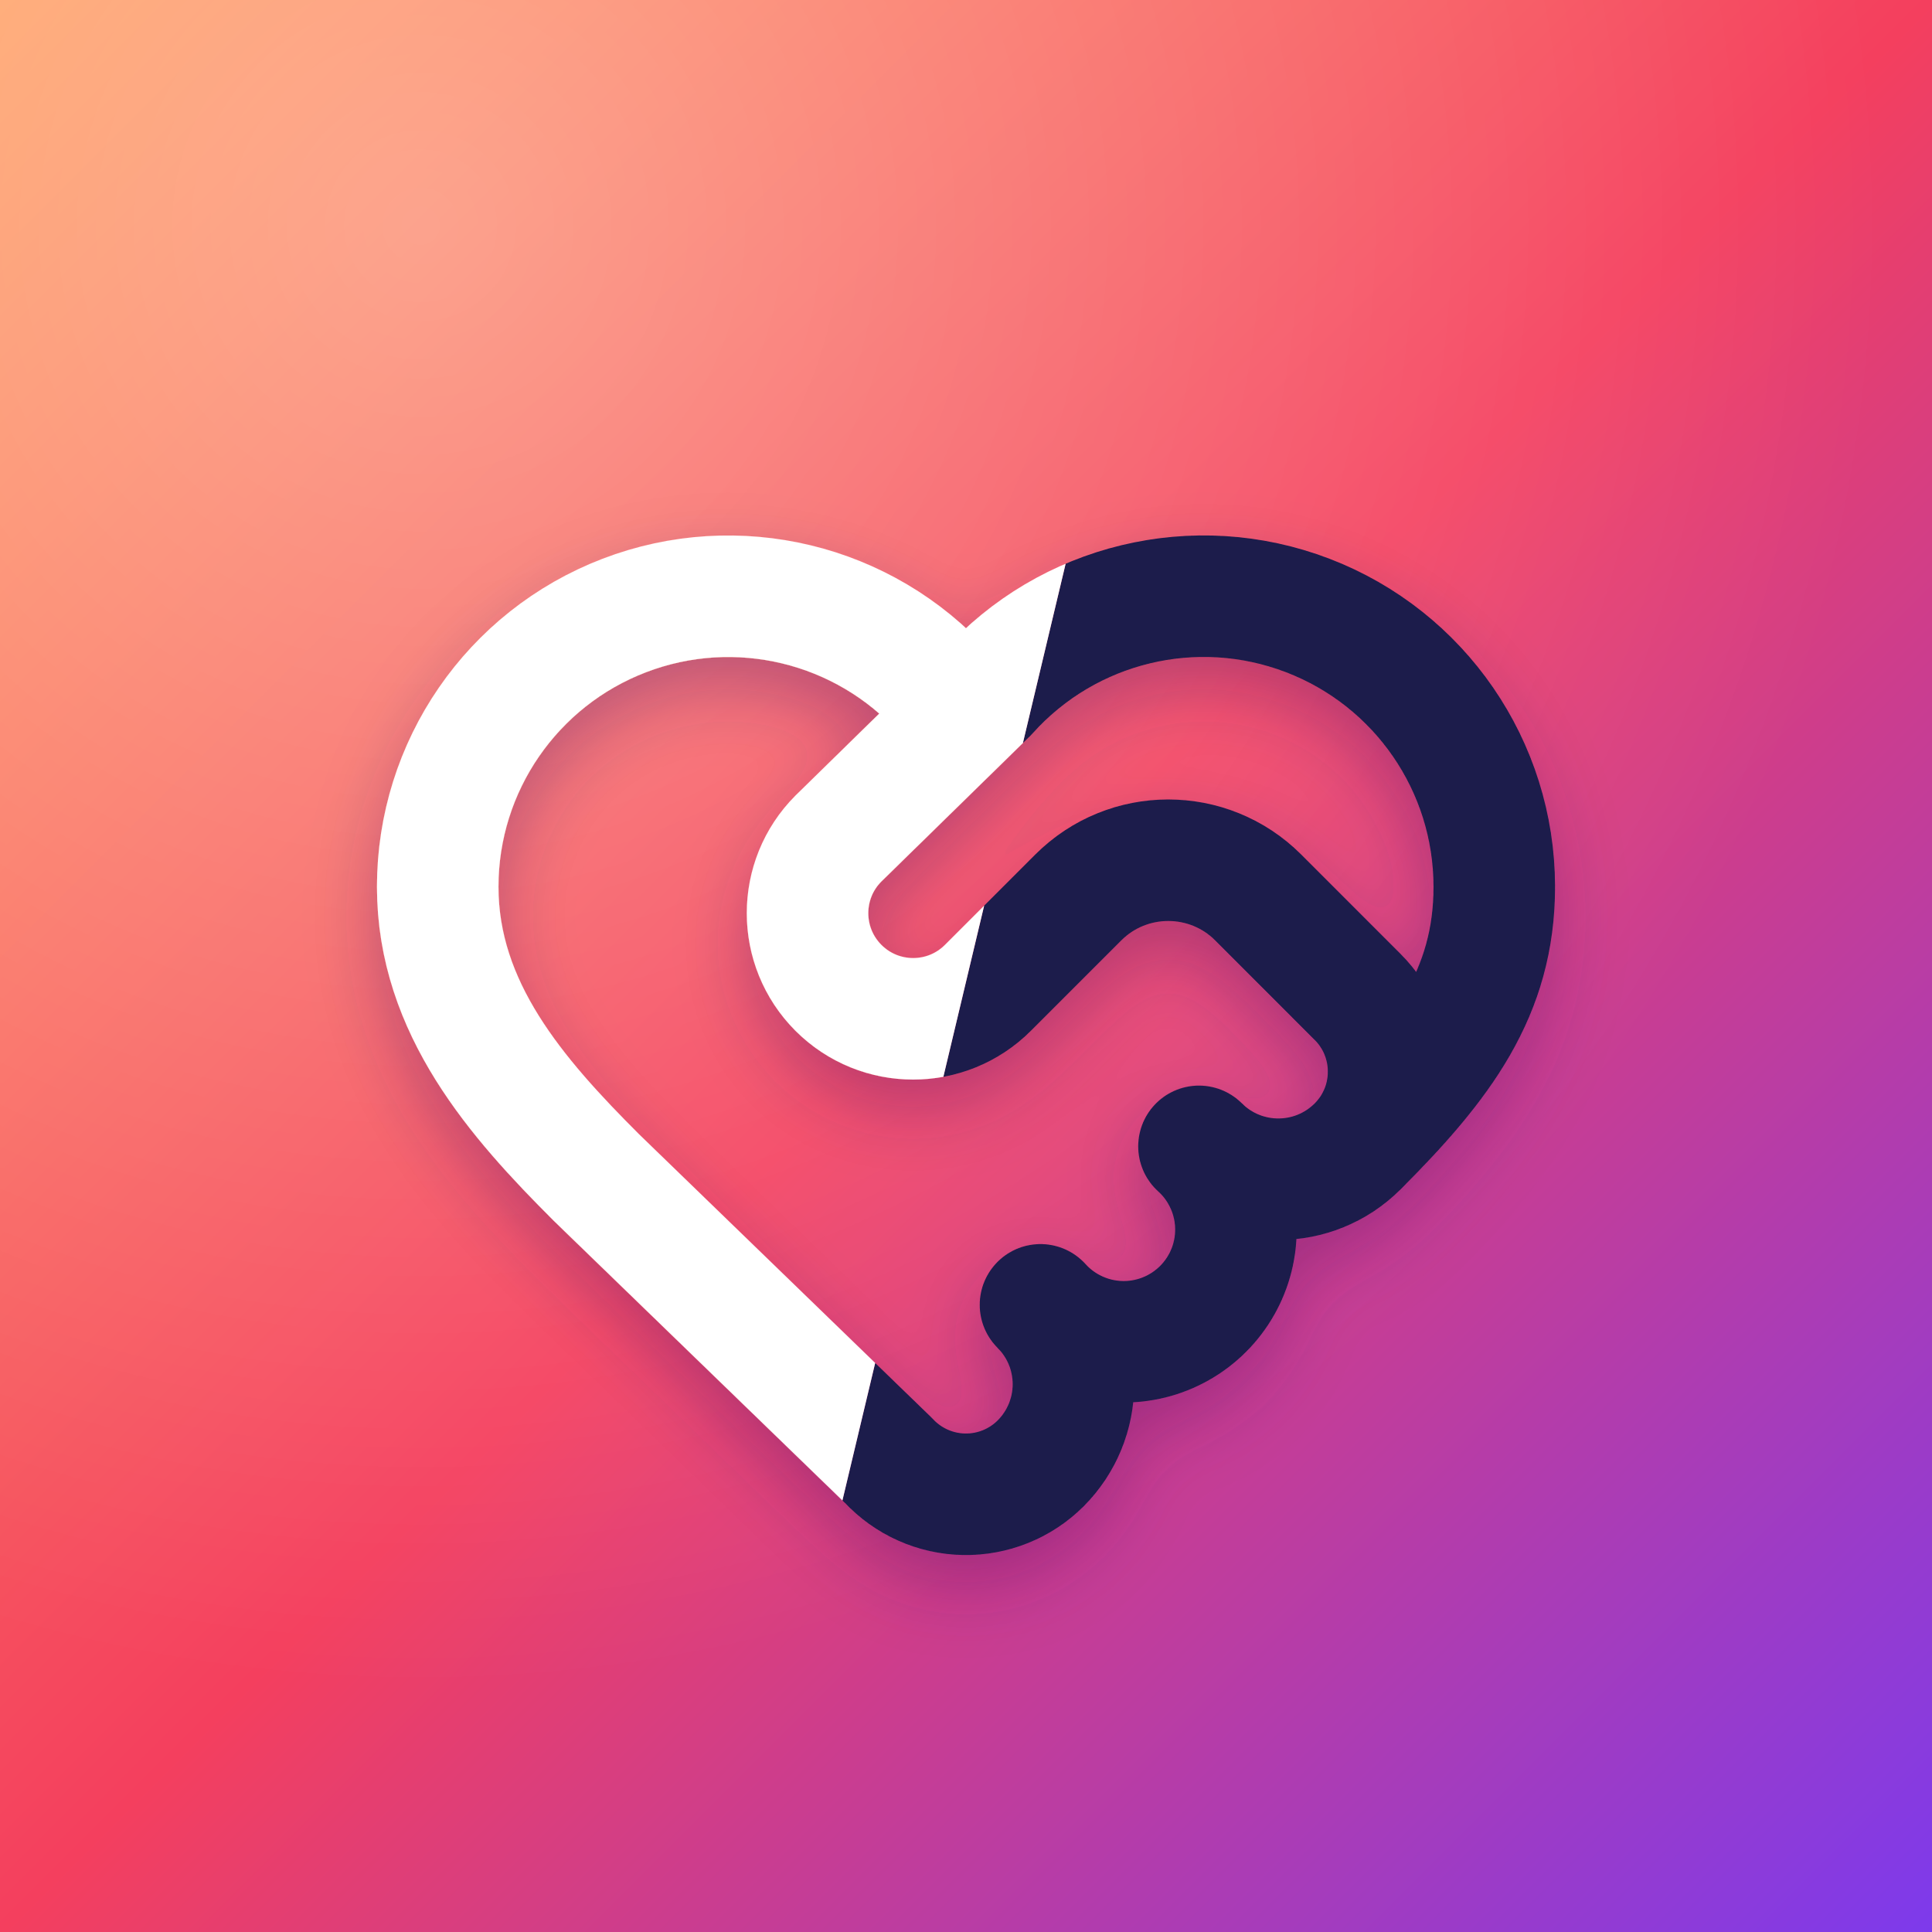
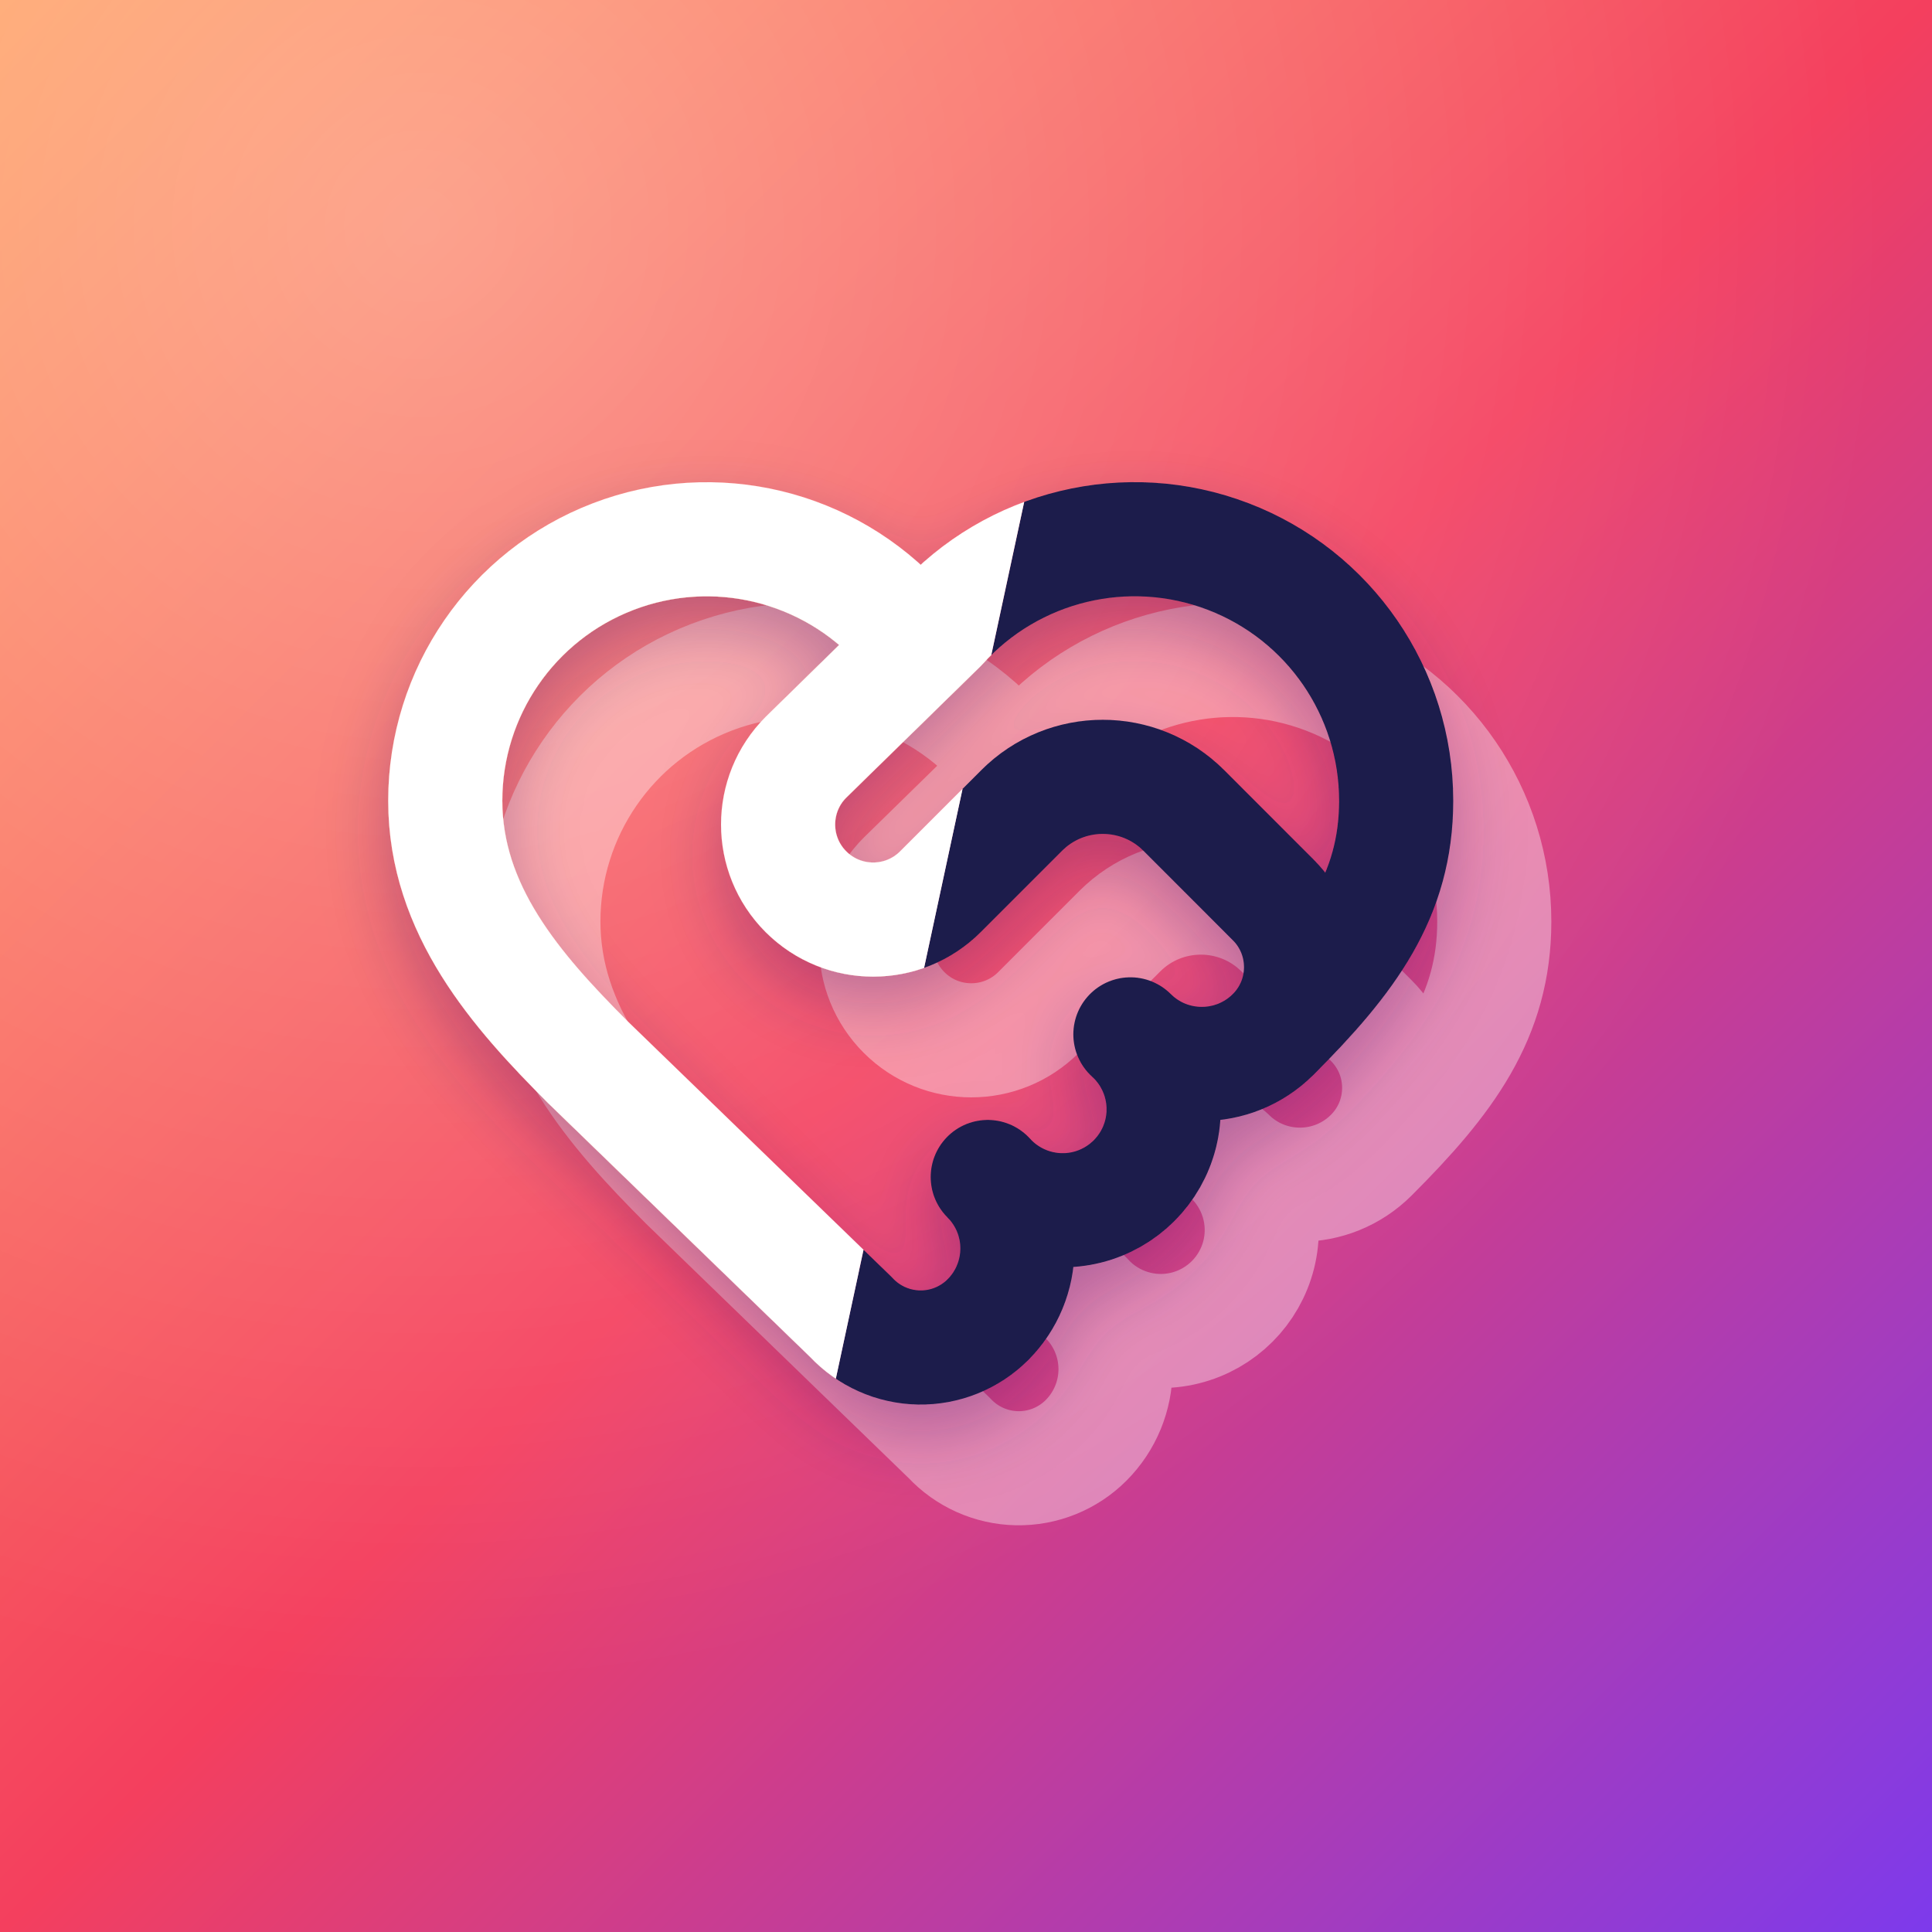
<svg xmlns="http://www.w3.org/2000/svg" viewBox="0 0 512 512">
  <defs>
    <linearGradient id="bg" x1="0" y1="0" x2="1" y2="1">
      <stop offset="0" stop-color="#FF9A5B" />
      <stop offset="0.5" stop-color="#F43F5E" />
      <stop offset="1" stop-color="#7C3AED" />
    </linearGradient>
    <radialGradient id="hl" cx="0.22" cy="0.12" r="0.75">
      <stop offset="0" stop-color="#fff" stop-opacity="0.30" />
      <stop offset="1" stop-color="#fff" stop-opacity="0" />
    </radialGradient>
    <filter id="sh" x="-20%" y="-20%" width="140%" height="160%">
      <feDropShadow dx="0" dy="8" stdDeviation="9" flood-color="#3B0764" flood-opacity="0.3" />
    </filter>
    <clipPath id="left">
-       <polygon points="0,0 318,0 196,512 0,512" />
+       <polygon points="0,0 300,0 190,512 0,512" />
    </clipPath>
    <clipPath id="right">
-       <polygon points="318,0 512,0 512,512 196,512" />
+       <polygon points="300,0 512,0 512,512 190,512" />
    </clipPath>
-     <path id="heart" transform="translate(88 102) scale(14)" fill="none" stroke-width="2.3" stroke-linecap="round" stroke-linejoin="round" d="M19.414 14.414C21 12.828 22 11.5 22 9.5a5.5 5.5 0 0 0-9.591-3.676.6.6 0 0 1-.818.001A5.5 5.5 0 0 0 2 9.5c0 2.3 1.5 4 3 5.5l5.535 5.362a2 2 0 0 0 2.879.052 2.12 2.12 0 0 0-.004-3 2.124 2.124 0 1 0 3-3 2.124 2.124 0 0 0 3.004 0 2 2 0 0 0 0-2.828l-1.881-1.882a2.41 2.41 0 0 0-3.409 0l-1.71 1.71a2 2 0 0 1-2.828 0 2 2 0 0 1 0-2.828l2.823-2.762" />
+     <path id="heart" fill="none" stroke-width="2.4" stroke-linecap="round" stroke-linejoin="round" d="M19.414 14.414C21 12.828 22 11.5 22 9.5a5.5 5.5 0 0 0-9.591-3.676.6.6 0 0 1-.818.001A5.5 5.5 0 0 0 2 9.5c0 2.3 1.5 4 3 5.5l5.535 5.362a2 2 0 0 0 2.879.052 2.12 2.12 0 0 0-.004-3 2.124 2.124 0 1 0 3-3 2.124 2.124 0 0 0 3.004 0 2 2 0 0 0 0-2.828l-1.881-1.882a2.41 2.41 0 0 0-3.409 0l-1.71 1.71a2 2 0 0 1-2.828 0 2 2 0 0 1 0-2.828l2.823-2.762" />
  </defs>
  <rect width="512" height="512" fill="url(#bg)" />
  <rect width="512" height="512" fill="url(#hl)" />
+   <use href="#heart" transform="translate(118.8 124.5) scale(12.6)" stroke="#FFFFFF" stroke-opacity="0.38" />
  <g filter="url(#sh)">
-     <use href="#heart" stroke="#1E1B4B" clip-path="url(#right)" />
-     <use href="#heart" stroke="#FFFFFF" clip-path="url(#left)" />
+     <g clip-path="url(#right)">
+       <use href="#heart" transform="translate(92.8 92.5) scale(12.6)" stroke="#1E1B4B" />
+     </g>
+     <g clip-path="url(#left)">
+       <use href="#heart" transform="translate(92.8 92.5) scale(12.6)" stroke="#FFFFFF" />
+     </g>
  </g>
</svg>
